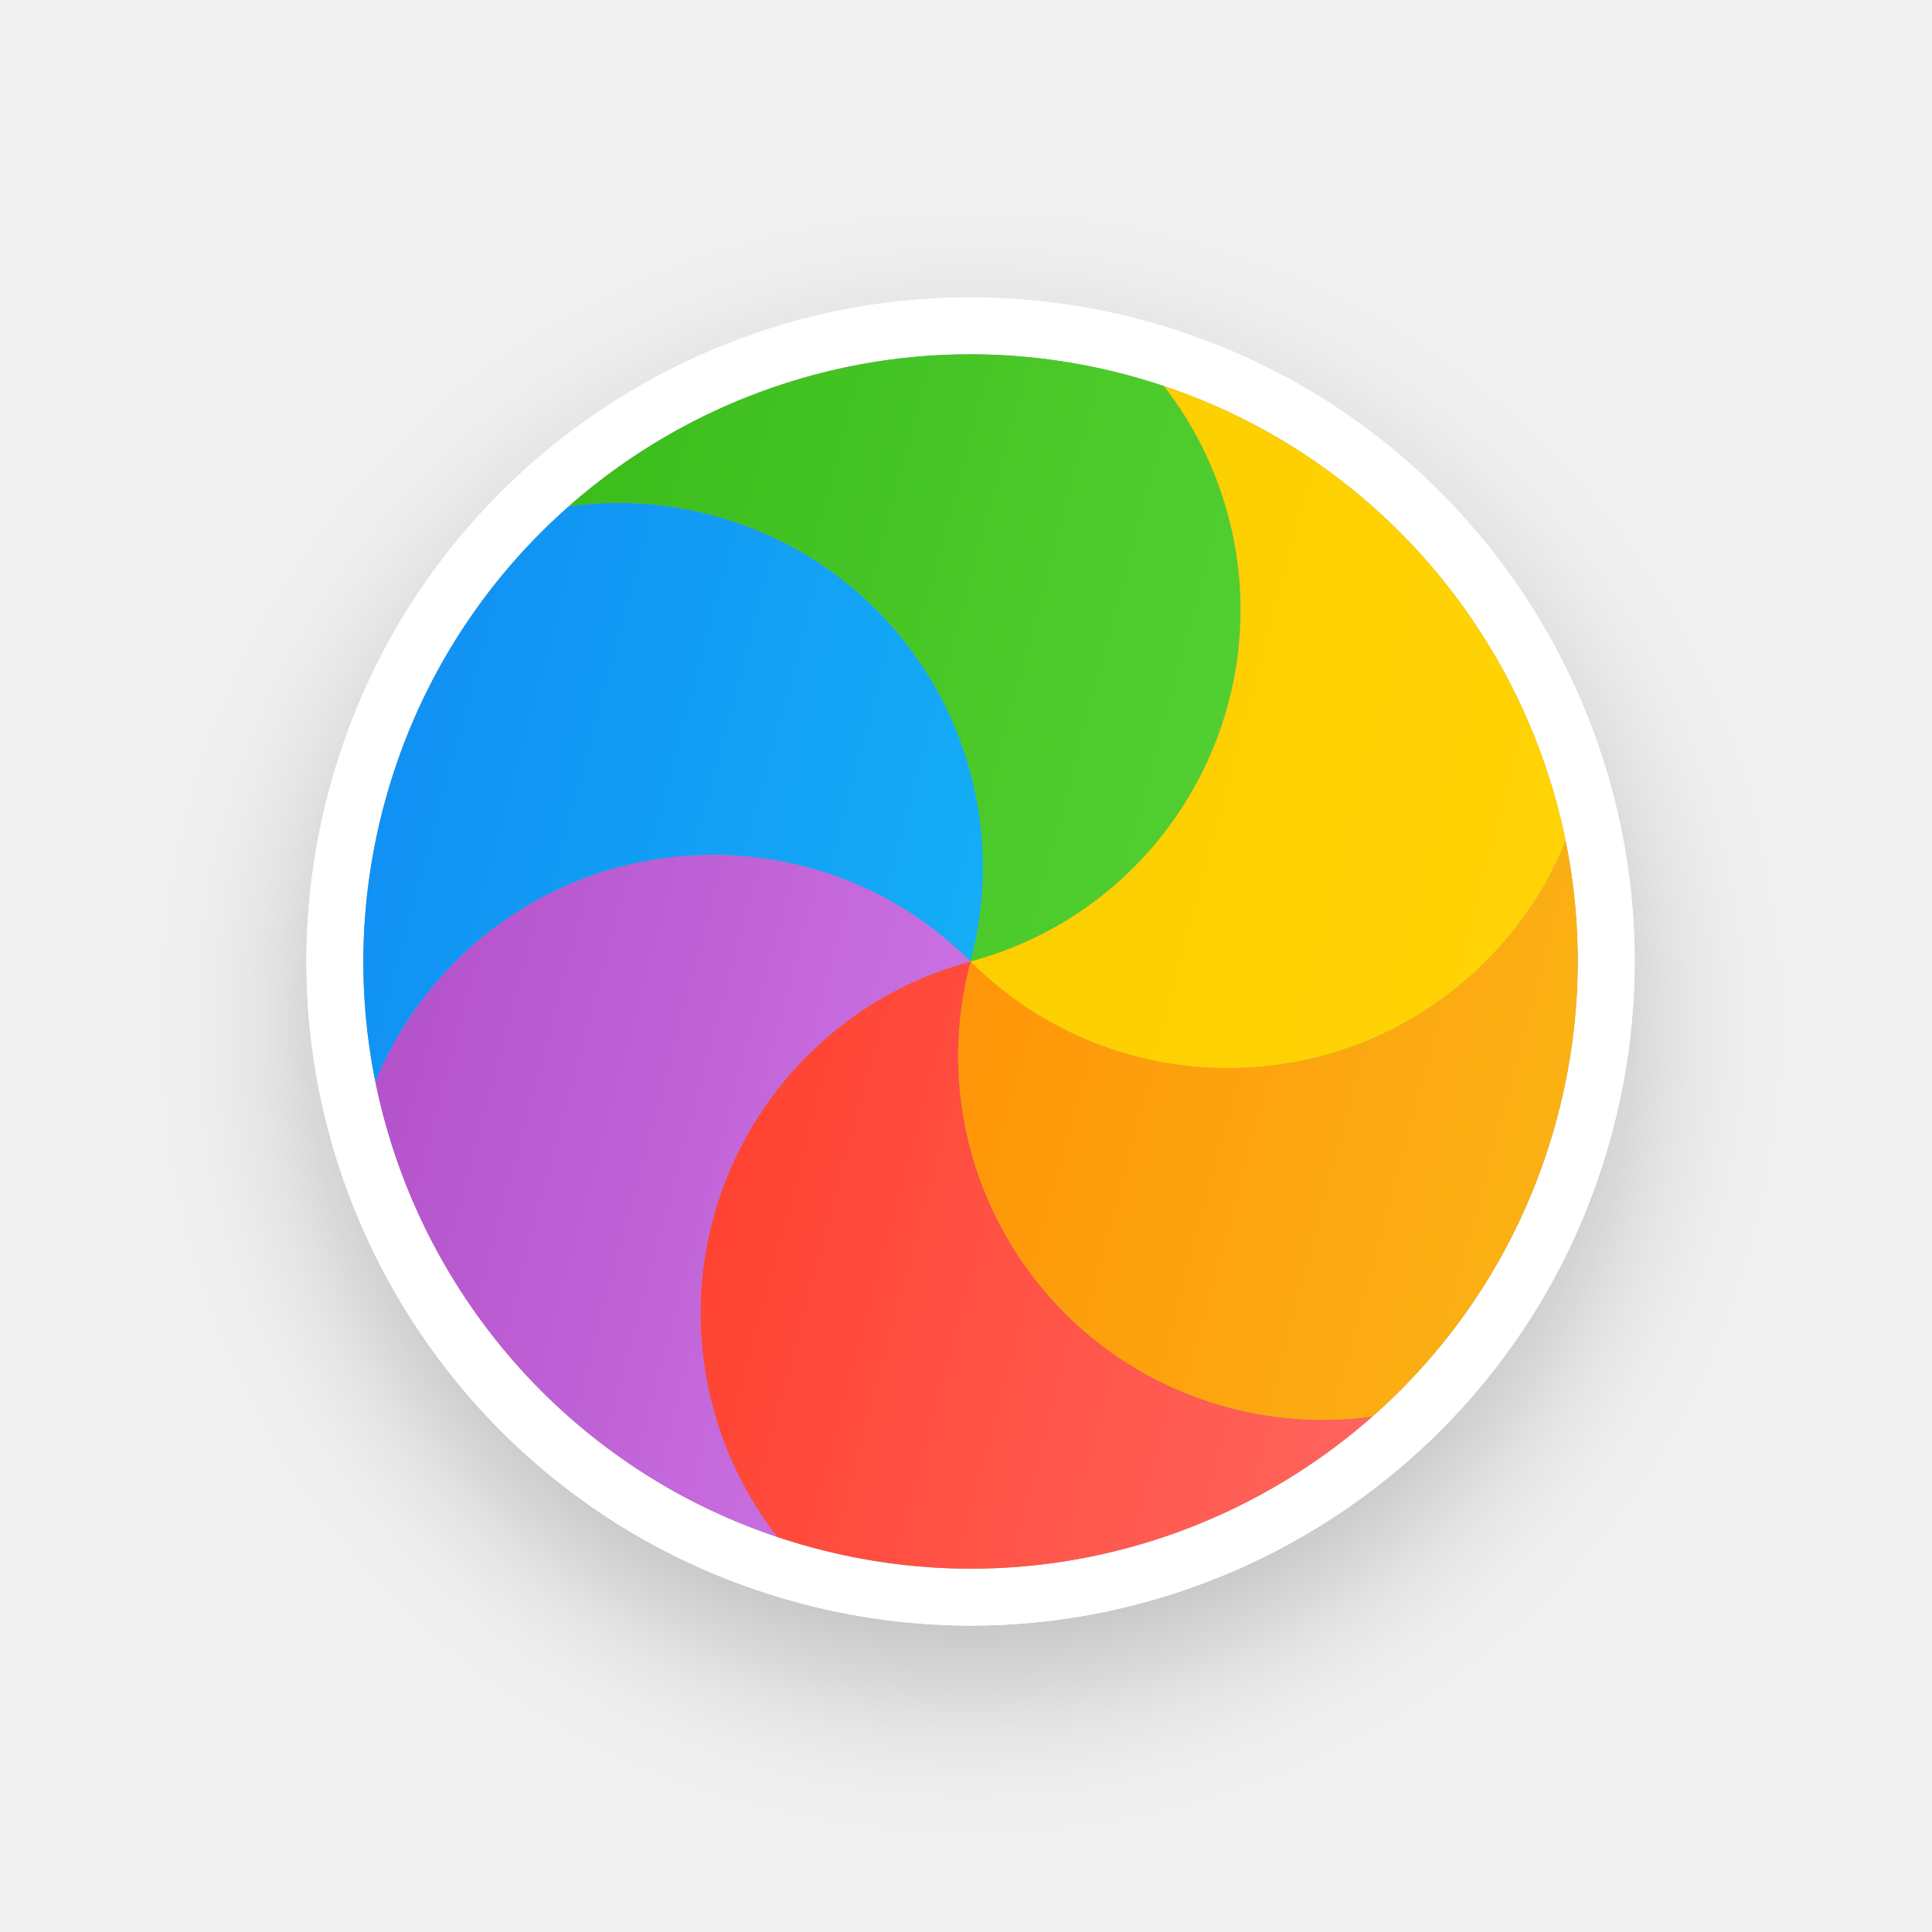
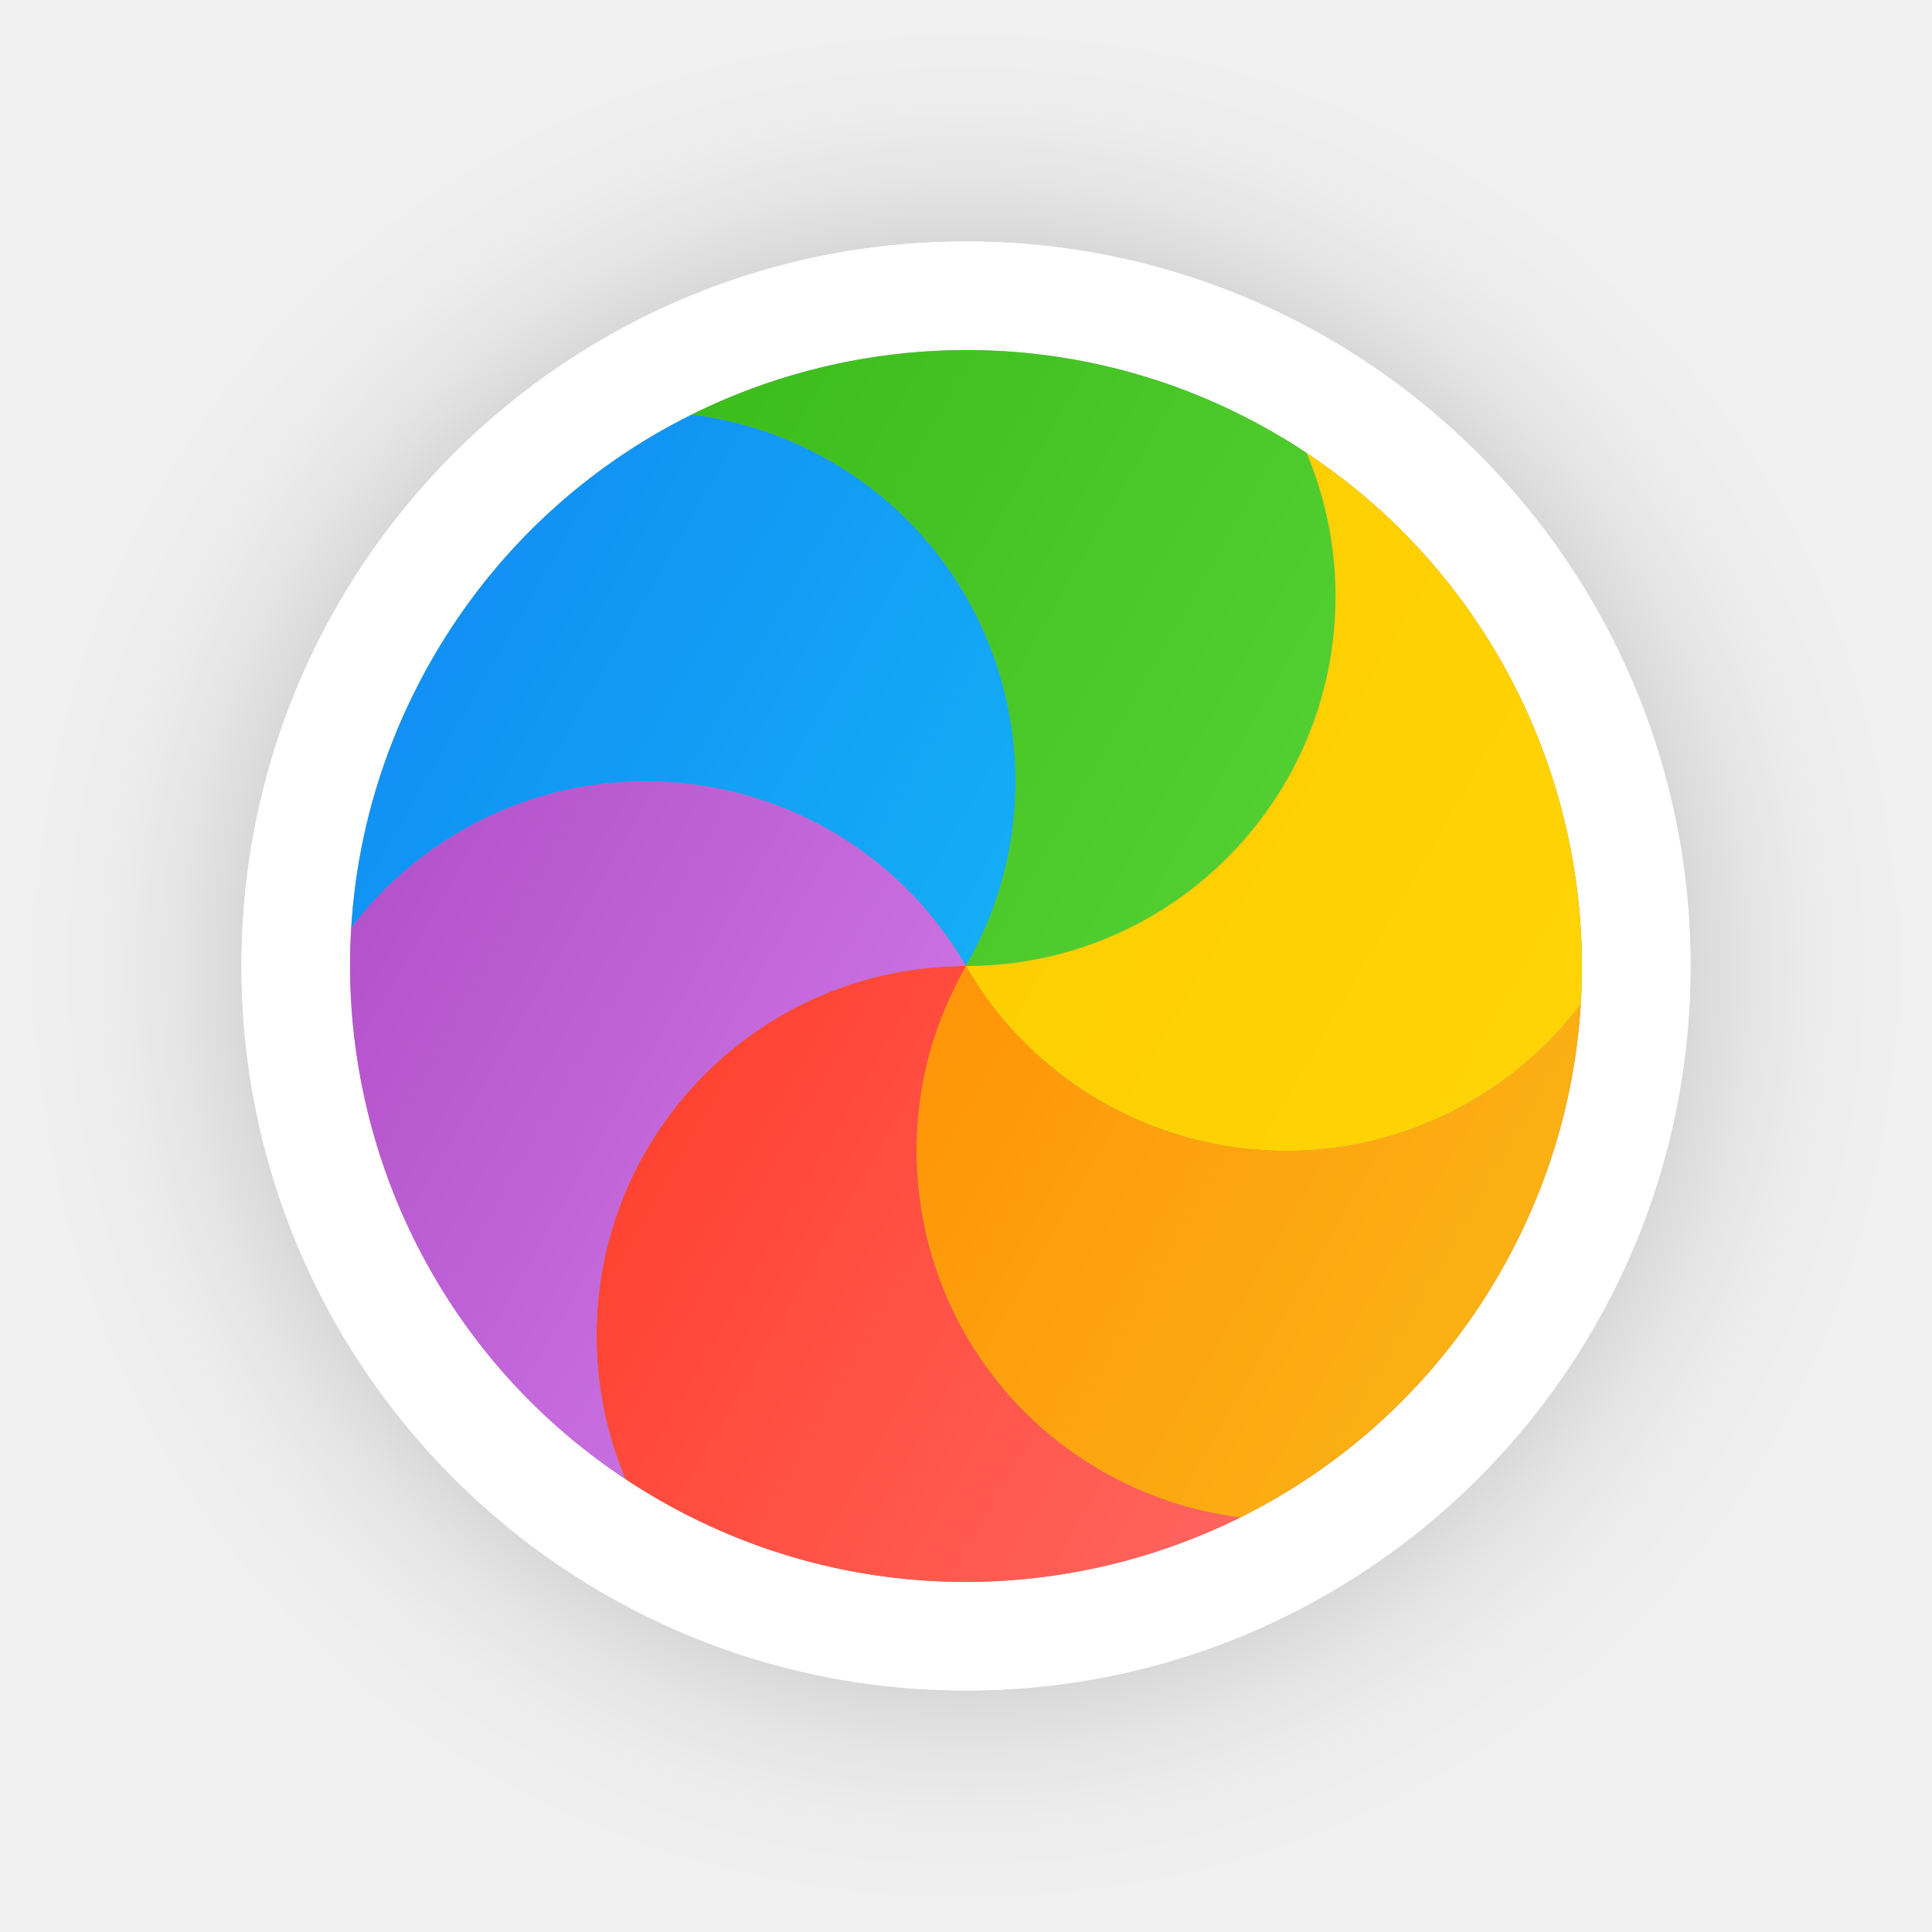
- <svg xmlns="http://www.w3.org/2000/svg" height="32" viewBox="0 0 32 32" width="32">
-   <filter id="a" color-interpolation-filters="sRGB" height="1.257" width="1.257" x="-.128" y="-.128">
-     <feGaussianBlur stdDeviation="1.177" />
+ <svg xmlns="http://www.w3.org/2000/svg" height="24" viewBox="0 0 24 24" width="24" version="1.1" id="svg2221">
+   <defs id="defs2225">
+     <filter style="color-interpolation-filters:sRGB" id="filter2849" x="-0.168" width="1.336" y="-0.168" height="1.336">
+       <feGaussianBlur stdDeviation="1.54" id="feGaussianBlur2851" />
+     </filter>
+   </defs>
+   <linearGradient id="a" gradientTransform="matrix(1.028313,0,0,0.9836115,-1.5249,0.32507)" gradientUnits="userSpaceOnUse" x1="17.871" x2="17.871" y1="7.669" y2="17.893">
+     <stop offset="0" stop-color="#fbb114" id="stop2152" />
+     <stop offset="1" stop-color="#ff9508" id="stop2154" />
+   </linearGradient>
+   <linearGradient id="b" gradientTransform="matrix(0.944652,0,0,1.070723,-1.5249,0.32507)" gradientUnits="userSpaceOnUse" x1="23.954" x2="23.954" y1="8.61" y2="19.256">
+     <stop offset="0" stop-color="#ff645d" id="stop2157" />
+     <stop offset="1" stop-color="#ff4332" id="stop2159" />
+   </linearGradient>
+   <linearGradient id="c" gradientTransform="matrix(1.103708,0,0,0.9164209,-1.5249,0.32507)" gradientUnits="userSpaceOnUse" x1="20.127" x2="20.127" y1="19.205" y2="29.033">
+     <stop offset="0" stop-color="#ca70e1" id="stop2162" />
+     <stop offset="1" stop-color="#b452cb" id="stop2164" />
+   </linearGradient>
+   <linearGradient id="d" gradientTransform="matrix(1.028313,0,0,0.9836116,-1.5249,0.32507)" gradientUnits="userSpaceOnUse" x1="16.36" x2="16.36" y1="17.893" y2="28.118">
+     <stop offset="0" stop-color="#14adf6" id="stop2167" />
+     <stop offset="1" stop-color="#1191f4" id="stop2169" />
+   </linearGradient>
+   <linearGradient id="e" gradientTransform="matrix(0.944652,0,0,1.070723,-1.5249,0.32507)" gradientUnits="userSpaceOnUse" x1="13.308" x2="13.308" y1="13.619" y2="24.265">
+     <stop offset="0" stop-color="#52cf30" id="stop2172" />
+     <stop offset="1" stop-color="#3bbd1c" id="stop2174" />
+   </linearGradient>
+   <linearGradient id="f" gradientTransform="matrix(1.103708,0,0,0.9164209,-1.5249,0.32507)" gradientUnits="userSpaceOnUse" x1="11.766" x2="11.766" y1="9.377" y2="19.205">
+     <stop offset="0" stop-color="#ffd305" id="stop2177" />
+     <stop offset="1" stop-color="#fdcf01" id="stop2179" />
+   </linearGradient>
+   <filter id="g" height="1.257" width="1.257" x="-0.128" y="-0.128" style="color-interpolation-filters:sRGB">
+     <feGaussianBlur stdDeviation="1.177" id="feGaussianBlur2182" />
  </filter>
-   <linearGradient id="b" gradientTransform="matrix(1.028313 0 0 .9836115 343.323 796.7172)" gradientUnits="userSpaceOnUse" x1="17.871" x2="17.871" y1="7.669" y2="17.893">
-     <stop offset="0" stop-color="#fbb114" />
-     <stop offset="1" stop-color="#ff9508" />
-   </linearGradient>
-   <linearGradient id="c" gradientTransform="matrix(.944652 0 0 1.070723 343.323 796.7172)" gradientUnits="userSpaceOnUse" x1="23.954" x2="23.954" y1="8.61" y2="19.256">
-     <stop offset="0" stop-color="#ff645d" />
-     <stop offset="1" stop-color="#ff4332" />
-   </linearGradient>
-   <linearGradient id="d" gradientTransform="matrix(1.103708 0 0 .9164209 343.323 796.7172)" gradientUnits="userSpaceOnUse" x1="20.127" x2="20.127" y1="19.205" y2="29.033">
-     <stop offset="0" stop-color="#ca70e1" />
-     <stop offset="1" stop-color="#b452cb" />
-   </linearGradient>
-   <linearGradient id="e" gradientTransform="matrix(1.028313 0 0 .9836116 343.323 796.7172)" gradientUnits="userSpaceOnUse" x1="16.36" x2="16.36" y1="17.893" y2="28.118">
-     <stop offset="0" stop-color="#14adf6" />
-     <stop offset="1" stop-color="#1191f4" />
-   </linearGradient>
-   <linearGradient id="f" gradientTransform="matrix(.944652 0 0 1.070723 343.323 796.7172)" gradientUnits="userSpaceOnUse" x1="13.308" x2="13.308" y1="13.619" y2="24.265">
-     <stop offset="0" stop-color="#52cf30" />
-     <stop offset="1" stop-color="#3bbd1c" />
-   </linearGradient>
-   <linearGradient id="g" gradientTransform="matrix(1.103708 0 0 .9164209 343.323 796.7172)" gradientUnits="userSpaceOnUse" x1="11.766" x2="11.766" y1="9.377" y2="19.205">
-     <stop offset="0" stop-color="#ffd305" />
-     <stop offset="1" stop-color="#fdcf01" />
-   </linearGradient>
-   <g transform="translate(0 -1020.362)">
-     <path d="m16.075 1026.3c-6.075 0-11 4.925-11 11s4.925 11 11 11 11-4.925 11-11-4.925-11-11-11z" filter="url(#a)" opacity=".2" />
-     <g fill-rule="evenodd" transform="matrix(-.2587549 .9656863 -.9656863 -.2587549 895.8405 898.4574)">
-       <g fill="#fff">
-         <circle cx="360.923" cy="814.317" r="11" />
-         <path d="m367.005 805.15c.333.789.518 1.656.518 2.567 0 3.645-2.955 6.6-6.6 6.6 1.823-3.157.741-7.193-2.416-9.016-.789-.456-1.633-.73-2.484-.835 1.475-.735 3.139-1.149 4.9-1.149 2.249 0 4.34.675 6.082 1.833z" />
-         <path d="m371.902 815.002c-.516.683-1.175 1.276-1.963 1.731-3.157 1.823-7.193.741-9.016-2.416 3.645 0 6.6-2.955 6.6-6.6 0-.91-.184-1.778-.518-2.567 2.964 1.971 4.918 5.341 4.918 9.167 0 .23-.007.459-.021.685z" />
-         <path d="m365.823 824.168c-.851-.106-1.695-.38-2.484-.835-3.157-1.823-4.238-5.859-2.416-9.016 1.823 3.157 5.859 4.238 9.016 2.416.788-.455 1.447-1.048 1.963-1.731-.247 4.022-2.656 7.46-6.079 9.166z" />
-         <path d="m354.841 823.484c-.333-.789-.518-1.656-.518-2.567 0-3.645 2.955-6.6 6.6-6.6-1.823 3.157-.741 7.193 2.416 9.016.789.456 1.633.73 2.484.835-1.475.735-3.139 1.149-4.9 1.149-2.249 0-4.34-.675-6.082-1.833z" />
-         <path d="m349.944 813.632c.516-.683 1.175-1.276 1.963-1.731 3.157-1.823 7.193-.741 9.016 2.416-3.645 0-6.6 2.955-6.6 6.6 0 .91.184 1.778.518 2.567-2.964-1.971-4.918-5.341-4.918-9.167 0-.23.007-.459.021-.685z" />
-         <path d="m356.023 804.466c.851.106 1.695.38 2.484.835 3.157 1.823 4.238 5.859 2.416 9.016-1.823-3.157-5.859-4.238-9.016-2.416-.788.455-1.447 1.048-1.963 1.731.247-4.022 2.656-7.46 6.079-9.166z" />
-       </g>
-       <circle cx="360.923" cy="814.317" fill="#959595" r="10.057" />
-       <path d="m366.484 805.936c.305.721.473 1.514.473 2.347 0 3.333-2.702 6.034-6.034 6.034 1.666-2.886.677-6.577-2.209-8.243-.722-.417-1.493-.667-2.271-.764 1.349-.672 2.87-1.05 4.48-1.05 2.056 0 3.968.617 5.561 1.676z" fill="url(#b)" />
-       <path d="m370.961 814.944c-.472.624-1.074 1.166-1.795 1.582-2.886 1.666-6.577.677-8.243-2.209 3.333 0 6.034-2.702 6.034-6.034 0-.832-.169-1.625-.473-2.347 2.71 1.802 4.496 4.883 4.496 8.381 0 .21-.007.419-.019.626z" fill="url(#c)" />
-       <path d="m365.403 823.324c-.778-.097-1.55-.347-2.271-.764-2.886-1.666-3.875-5.357-2.209-8.243 1.666 2.886 5.357 3.875 8.243 2.209.72-.416 1.323-.958 1.795-1.582-.226 3.678-2.428 6.821-5.558 8.38z" fill="url(#d)" />
-       <path d="m355.362 822.698c-.305-.721-.473-1.514-.473-2.347 0-3.333 2.702-6.034 6.034-6.034-1.666 2.886-.677 6.577 2.209 8.243.722.417 1.493.667 2.271.764-1.349.672-2.87 1.05-4.48 1.05-2.056 0-3.968-.617-5.561-1.676z" fill="url(#e)" />
-       <path d="m350.885 813.691c.472-.624 1.074-1.166 1.795-1.582 2.886-1.666 6.577-.677 8.243 2.209-3.333 0-6.034 2.702-6.034 6.034 0 .832.169 1.625.473 2.347-2.71-1.802-4.496-4.883-4.496-8.381 0-.21.007-.419.019-.626z" fill="url(#f)" />
-       <path d="m356.443 805.31c.778.097 1.55.347 2.271.764 2.886 1.666 3.875 5.357 2.209 8.243-1.666-2.886-5.357-3.875-8.243-2.209-.72.416-1.323.958-1.795 1.582.226-3.678 2.428-6.821 5.558-8.38z" fill="url(#g)" />
+   <g transform="matrix(0.8181815,0,0,0.8181815,-283.3005,-654.2592)" style="opacity:0.2;fill:#000000;fill-opacity:1;fill-rule:evenodd;filter:url(#filter2849)" id="g2839">
+     <circle id="circle2825" r="11" cy="814.317" cx="360.923" style="fill:#000000;fill-opacity:1" />
+     <path id="path2827" d="m 367.005,805.15 c 0.333,0.789 0.518,1.656 0.518,2.567 0,3.645 -2.955,6.6 -6.6,6.6 1.823,-3.157 0.741,-7.193 -2.416,-9.016 -0.789,-0.456 -1.633,-0.73 -2.484,-0.835 1.475,-0.735 3.139,-1.149 4.9,-1.149 2.249,0 4.34,0.675 6.082,1.833 z" style="fill:#000000;fill-opacity:1" />
+     <path id="path2829" d="m 371.902,815.002 c -0.516,0.683 -1.175,1.276 -1.963,1.731 -3.157,1.823 -7.193,0.741 -9.016,-2.416 3.645,0 6.6,-2.955 6.6,-6.6 0,-0.91 -0.184,-1.778 -0.518,-2.567 2.964,1.971 4.918,5.341 4.918,9.167 0,0.23 -0.007,0.459 -0.021,0.685 z" style="fill:#000000;fill-opacity:1" />
+     <path id="path2831" d="m 365.823,824.168 c -0.851,-0.106 -1.695,-0.38 -2.484,-0.835 -3.157,-1.823 -4.238,-5.859 -2.416,-9.016 1.823,3.157 5.859,4.238 9.016,2.416 0.788,-0.455 1.447,-1.048 1.963,-1.731 -0.247,4.022 -2.656,7.46 -6.079,9.166 z" style="fill:#000000;fill-opacity:1" />
+     <path id="path2833" d="m 354.841,823.484 c -0.333,-0.789 -0.518,-1.656 -0.518,-2.567 0,-3.645 2.955,-6.6 6.6,-6.6 -1.823,3.157 -0.741,7.193 2.416,9.016 0.789,0.456 1.633,0.73 2.484,0.835 -1.475,0.735 -3.139,1.149 -4.9,1.149 -2.249,0 -4.34,-0.675 -6.082,-1.833 z" style="fill:#000000;fill-opacity:1" />
+     <path id="path2835" d="m 349.944,813.632 c 0.516,-0.683 1.175,-1.276 1.963,-1.731 3.157,-1.823 7.193,-0.741 9.016,2.416 -3.645,0 -6.6,2.955 -6.6,6.6 0,0.91 0.184,1.778 0.518,2.567 -2.964,-1.971 -4.918,-5.341 -4.918,-9.167 0,-0.23 0.007,-0.459 0.021,-0.685 z" style="fill:#000000;fill-opacity:1" />
+     <path id="path2837" d="m 356.023,804.466 c 0.851,0.106 1.695,0.38 2.484,0.835 3.157,1.823 4.238,5.859 2.416,9.016 -1.823,-3.157 -5.859,-4.238 -9.016,-2.416 -0.788,0.455 -1.447,1.048 -1.963,1.731 0.247,-4.022 2.656,-7.46 6.079,-9.166 z" style="fill:#000000;fill-opacity:1" />
+   </g>
+   <g id="g2201" style="fill:#ffffff;fill-rule:evenodd" transform="matrix(0.8181815,0,0,0.8181815,-283.3005,-654.2592)">
+     <circle cx="360.923" cy="814.317" r="11" id="circle2187" />
+     <path d="m 367.005,805.15 c 0.333,0.789 0.518,1.656 0.518,2.567 0,3.645 -2.955,6.6 -6.6,6.6 1.823,-3.157 0.741,-7.193 -2.416,-9.016 -0.789,-0.456 -1.633,-0.73 -2.484,-0.835 1.475,-0.735 3.139,-1.149 4.9,-1.149 2.249,0 4.34,0.675 6.082,1.833 z" id="path2189" />
+     <path d="m 371.902,815.002 c -0.516,0.683 -1.175,1.276 -1.963,1.731 -3.157,1.823 -7.193,0.741 -9.016,-2.416 3.645,0 6.6,-2.955 6.6,-6.6 0,-0.91 -0.184,-1.778 -0.518,-2.567 2.964,1.971 4.918,5.341 4.918,9.167 0,0.23 -0.007,0.459 -0.021,0.685 z" id="path2191" />
+     <path d="m 365.823,824.168 c -0.851,-0.106 -1.695,-0.38 -2.484,-0.835 -3.157,-1.823 -4.238,-5.859 -2.416,-9.016 1.823,3.157 5.859,4.238 9.016,2.416 0.788,-0.455 1.447,-1.048 1.963,-1.731 -0.247,4.022 -2.656,7.46 -6.079,9.166 z" id="path2193" />
+     <path d="m 354.841,823.484 c -0.333,-0.789 -0.518,-1.656 -0.518,-2.567 0,-3.645 2.955,-6.6 6.6,-6.6 -1.823,3.157 -0.741,7.193 2.416,9.016 0.789,0.456 1.633,0.73 2.484,0.835 -1.475,0.735 -3.139,1.149 -4.9,1.149 -2.249,0 -4.34,-0.675 -6.082,-1.833 z" id="path2195" />
+     <path d="m 349.944,813.632 c 0.516,-0.683 1.175,-1.276 1.963,-1.731 3.157,-1.823 7.193,-0.741 9.016,2.416 -3.645,0 -6.6,2.955 -6.6,6.6 0,0.91 0.184,1.778 0.518,2.567 -2.964,-1.971 -4.918,-5.341 -4.918,-9.167 0,-0.23 0.007,-0.459 0.021,-0.685 z" id="path2197" />
+     <path d="m 356.023,804.466 c 0.851,0.106 1.695,0.38 2.484,0.835 3.157,1.823 4.238,5.859 2.416,9.016 -1.823,-3.157 -5.859,-4.238 -9.016,-2.416 -0.788,0.455 -1.447,1.048 -1.963,1.731 0.247,-4.022 2.656,-7.46 6.079,-9.166 z" id="path2199" />
+   </g>
+   <g id="g2823" transform="matrix(-0.9,1.558846,-1.558846,-0.9,49.36525,3.917454)">
+     <circle style="fill:#959595;fill-rule:evenodd;stroke-width:0.423" id="circle2203" r="4.25" cy="15.732" cx="14.268" />
+     <g transform="matrix(0.4225851,0,0,0.4225851,7.474854,8.157344)" id="g2813">
+       <path d="m 21.636,9.544 c 0.305,0.721 0.473,1.514 0.473,2.347 0,3.333 -2.702,6.034 -6.034,6.034 1.666,-2.886 0.677,-6.577 -2.209,-8.243 -0.722,-0.417 -1.493,-0.667 -2.271,-0.764 1.349,-0.672 2.87,-1.05 4.48,-1.05 2.056,0 3.968,0.617 5.561,1.676 z" id="path2205" style="fill:url(#a);fill-rule:evenodd" />
+       <path d="m 26.113,18.551 c -0.472,0.624 -1.074,1.166 -1.795,1.582 -2.886,1.666 -6.577,0.677 -8.243,-2.209 3.333,0 6.034,-2.702 6.034,-6.034 0,-0.832 -0.169,-1.625 -0.473,-2.347 2.71,1.802 4.496,4.883 4.496,8.381 0,0.21 -0.007,0.419 -0.019,0.626 z" id="path2207" style="fill:url(#b);fill-rule:evenodd" />
+       <path d="m 20.555,26.932 c -0.778,-0.097 -1.55,-0.347 -2.271,-0.764 -2.886,-1.666 -3.875,-5.357 -2.209,-8.243 1.666,2.886 5.357,3.875 8.243,2.209 0.72,-0.416 1.323,-0.958 1.795,-1.582 -0.226,3.678 -2.428,6.821 -5.558,8.38 z" id="path2209" style="fill:url(#c);fill-rule:evenodd" />
+       <path d="m 10.514,26.306 c -0.305,-0.721 -0.473,-1.514 -0.473,-2.347 0,-3.333 2.702,-6.034 6.034,-6.034 -1.666,2.886 -0.677,6.577 2.209,8.243 0.722,0.417 1.493,0.667 2.271,0.764 -1.349,0.672 -2.87,1.05 -4.48,1.05 -2.056,0 -3.968,-0.617 -5.561,-1.676 z" id="path2211" style="fill:url(#d);fill-rule:evenodd" />
+       <path d="m 6.037,17.299 c 0.472,-0.624 1.074,-1.166 1.795,-1.582 2.886,-1.666 6.577,-0.677 8.243,2.209 -3.333,0 -6.034,2.702 -6.034,6.034 0,0.832 0.169,1.625 0.473,2.347 -2.71,-1.802 -4.496,-4.883 -4.496,-8.381 0,-0.21 0.007,-0.419 0.019,-0.626 z" id="path2213" style="fill:url(#e);fill-rule:evenodd" />
+       <path d="m 11.595,8.918 c 0.778,0.097 1.55,0.347 2.271,0.764 2.886,1.666 3.875,5.357 2.209,8.243 -1.666,-2.886 -5.357,-3.875 -8.243,-2.209 -0.72,0.416 -1.323,0.958 -1.795,1.582 0.226,-3.678 2.428,-6.821 5.558,-8.38 z" id="path2215" style="fill:url(#f);fill-rule:evenodd" />
    </g>
  </g>
</svg>
